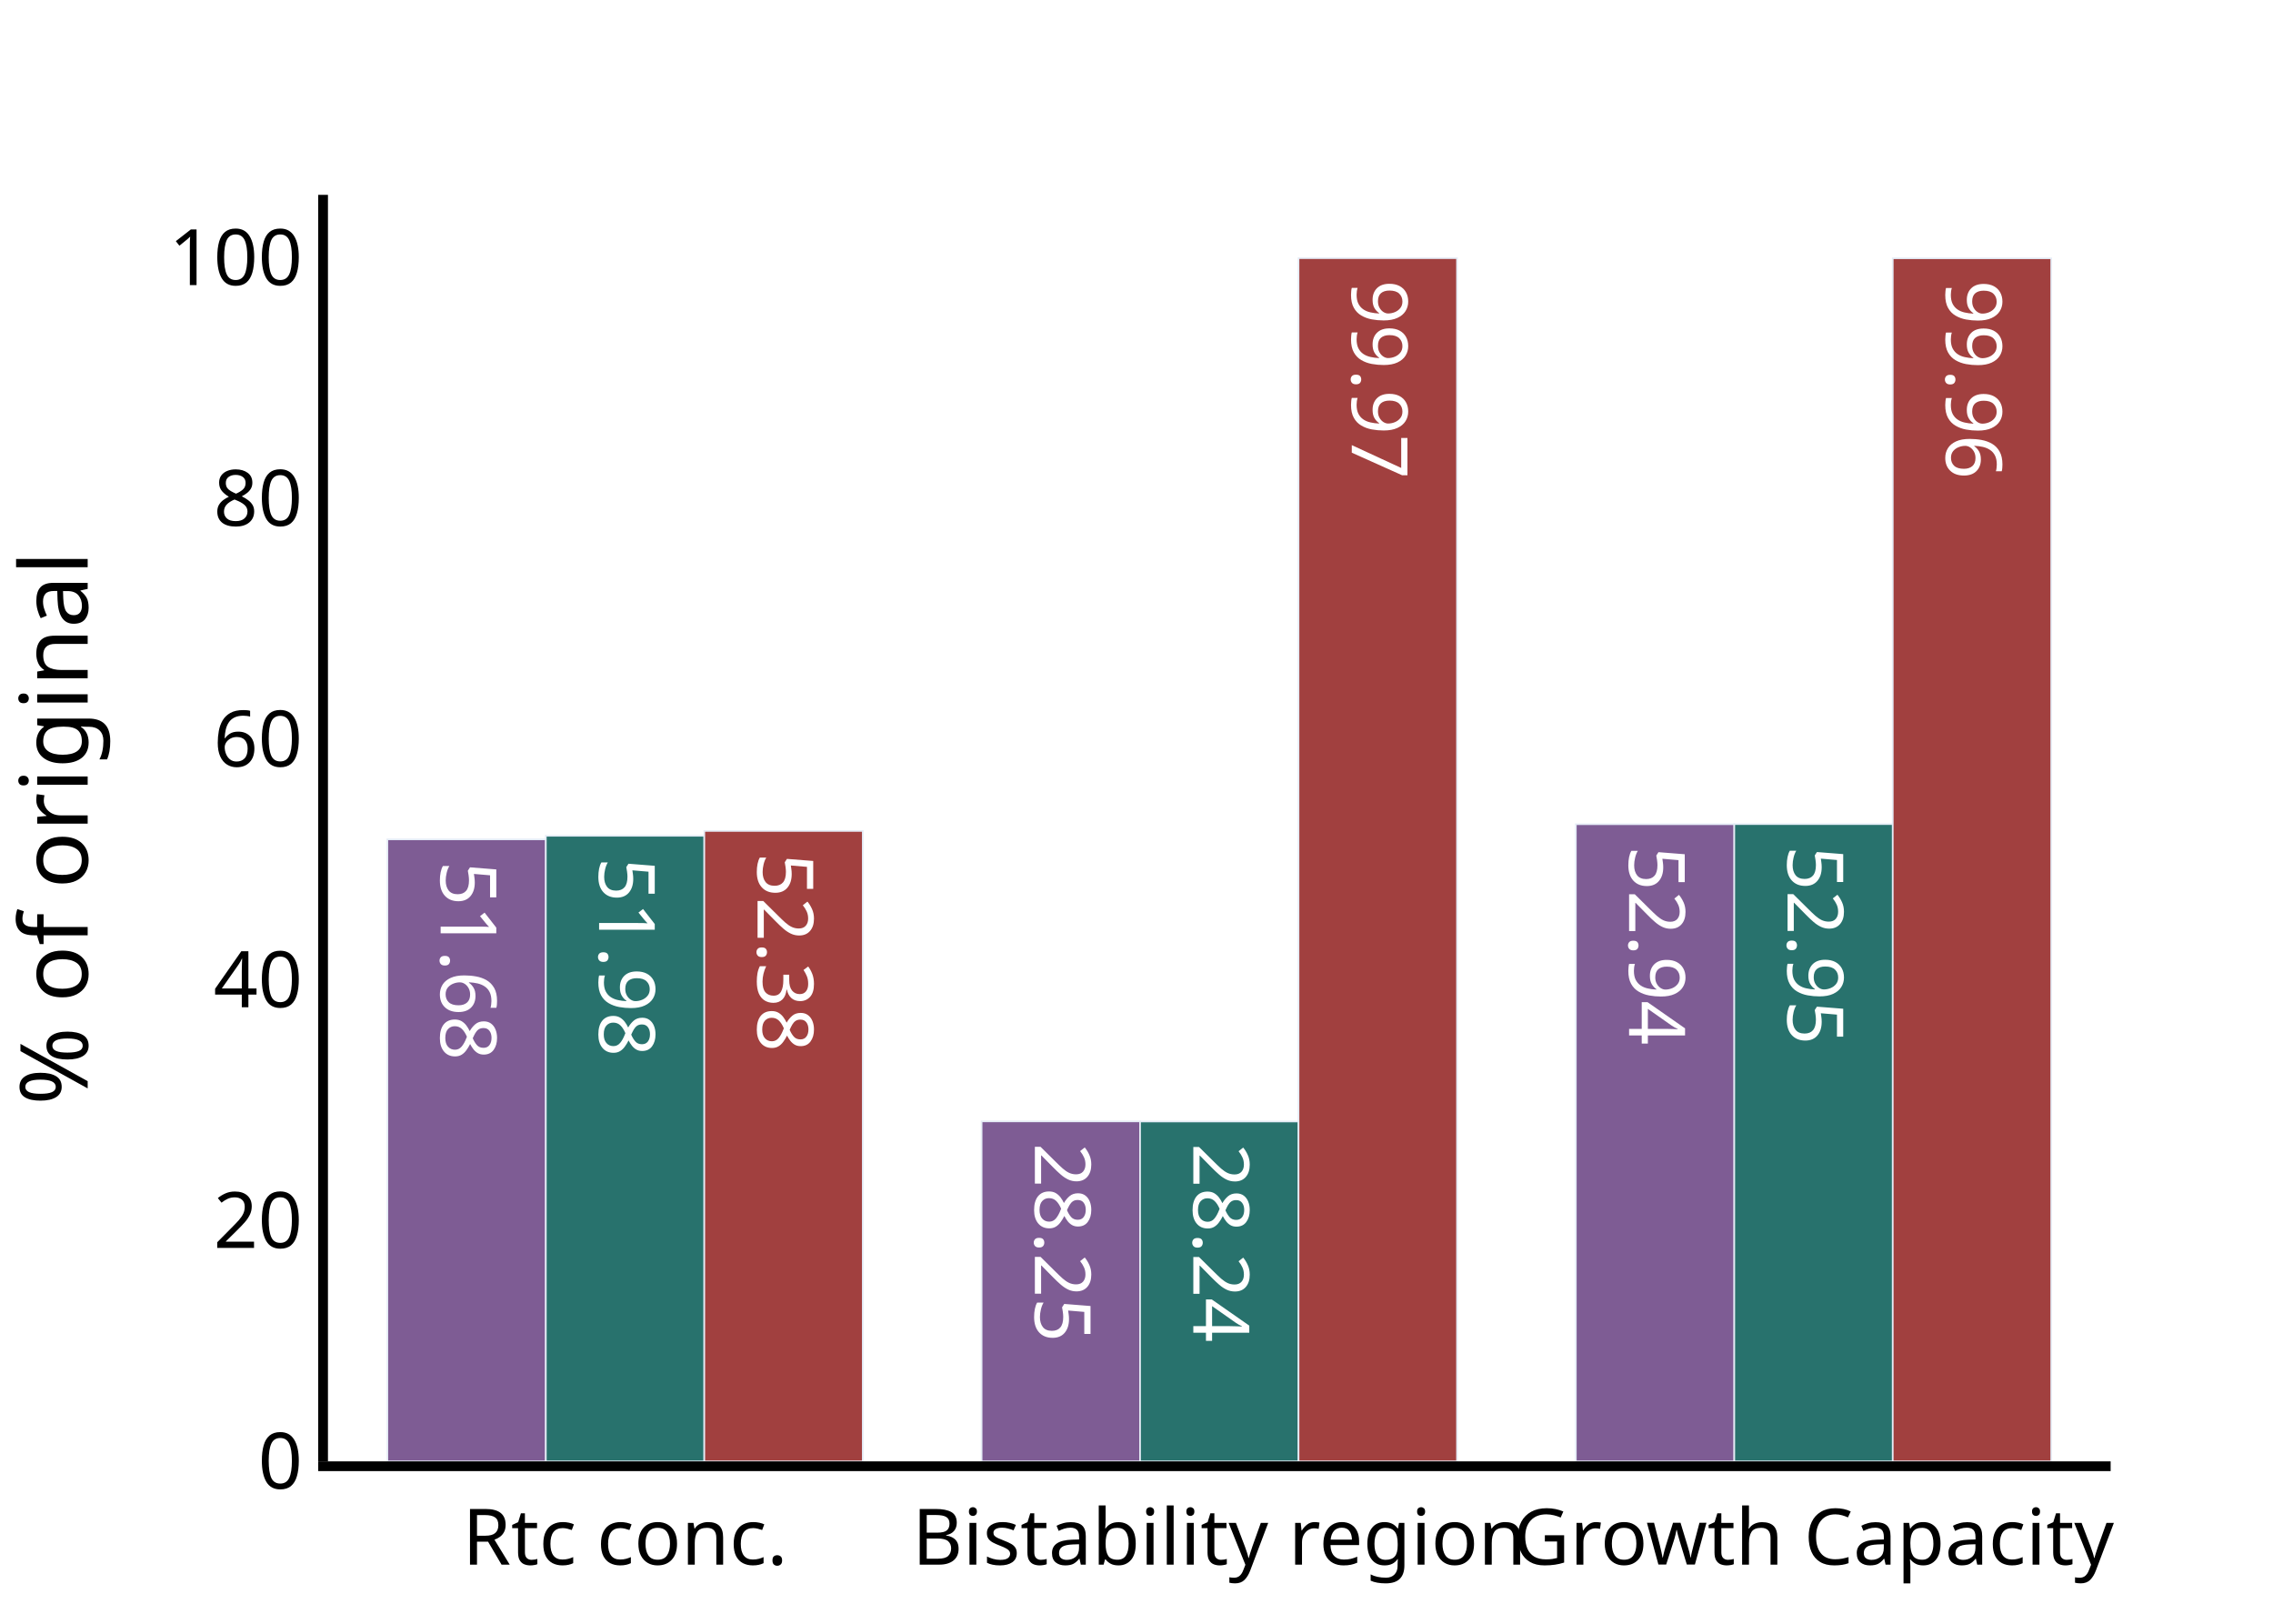
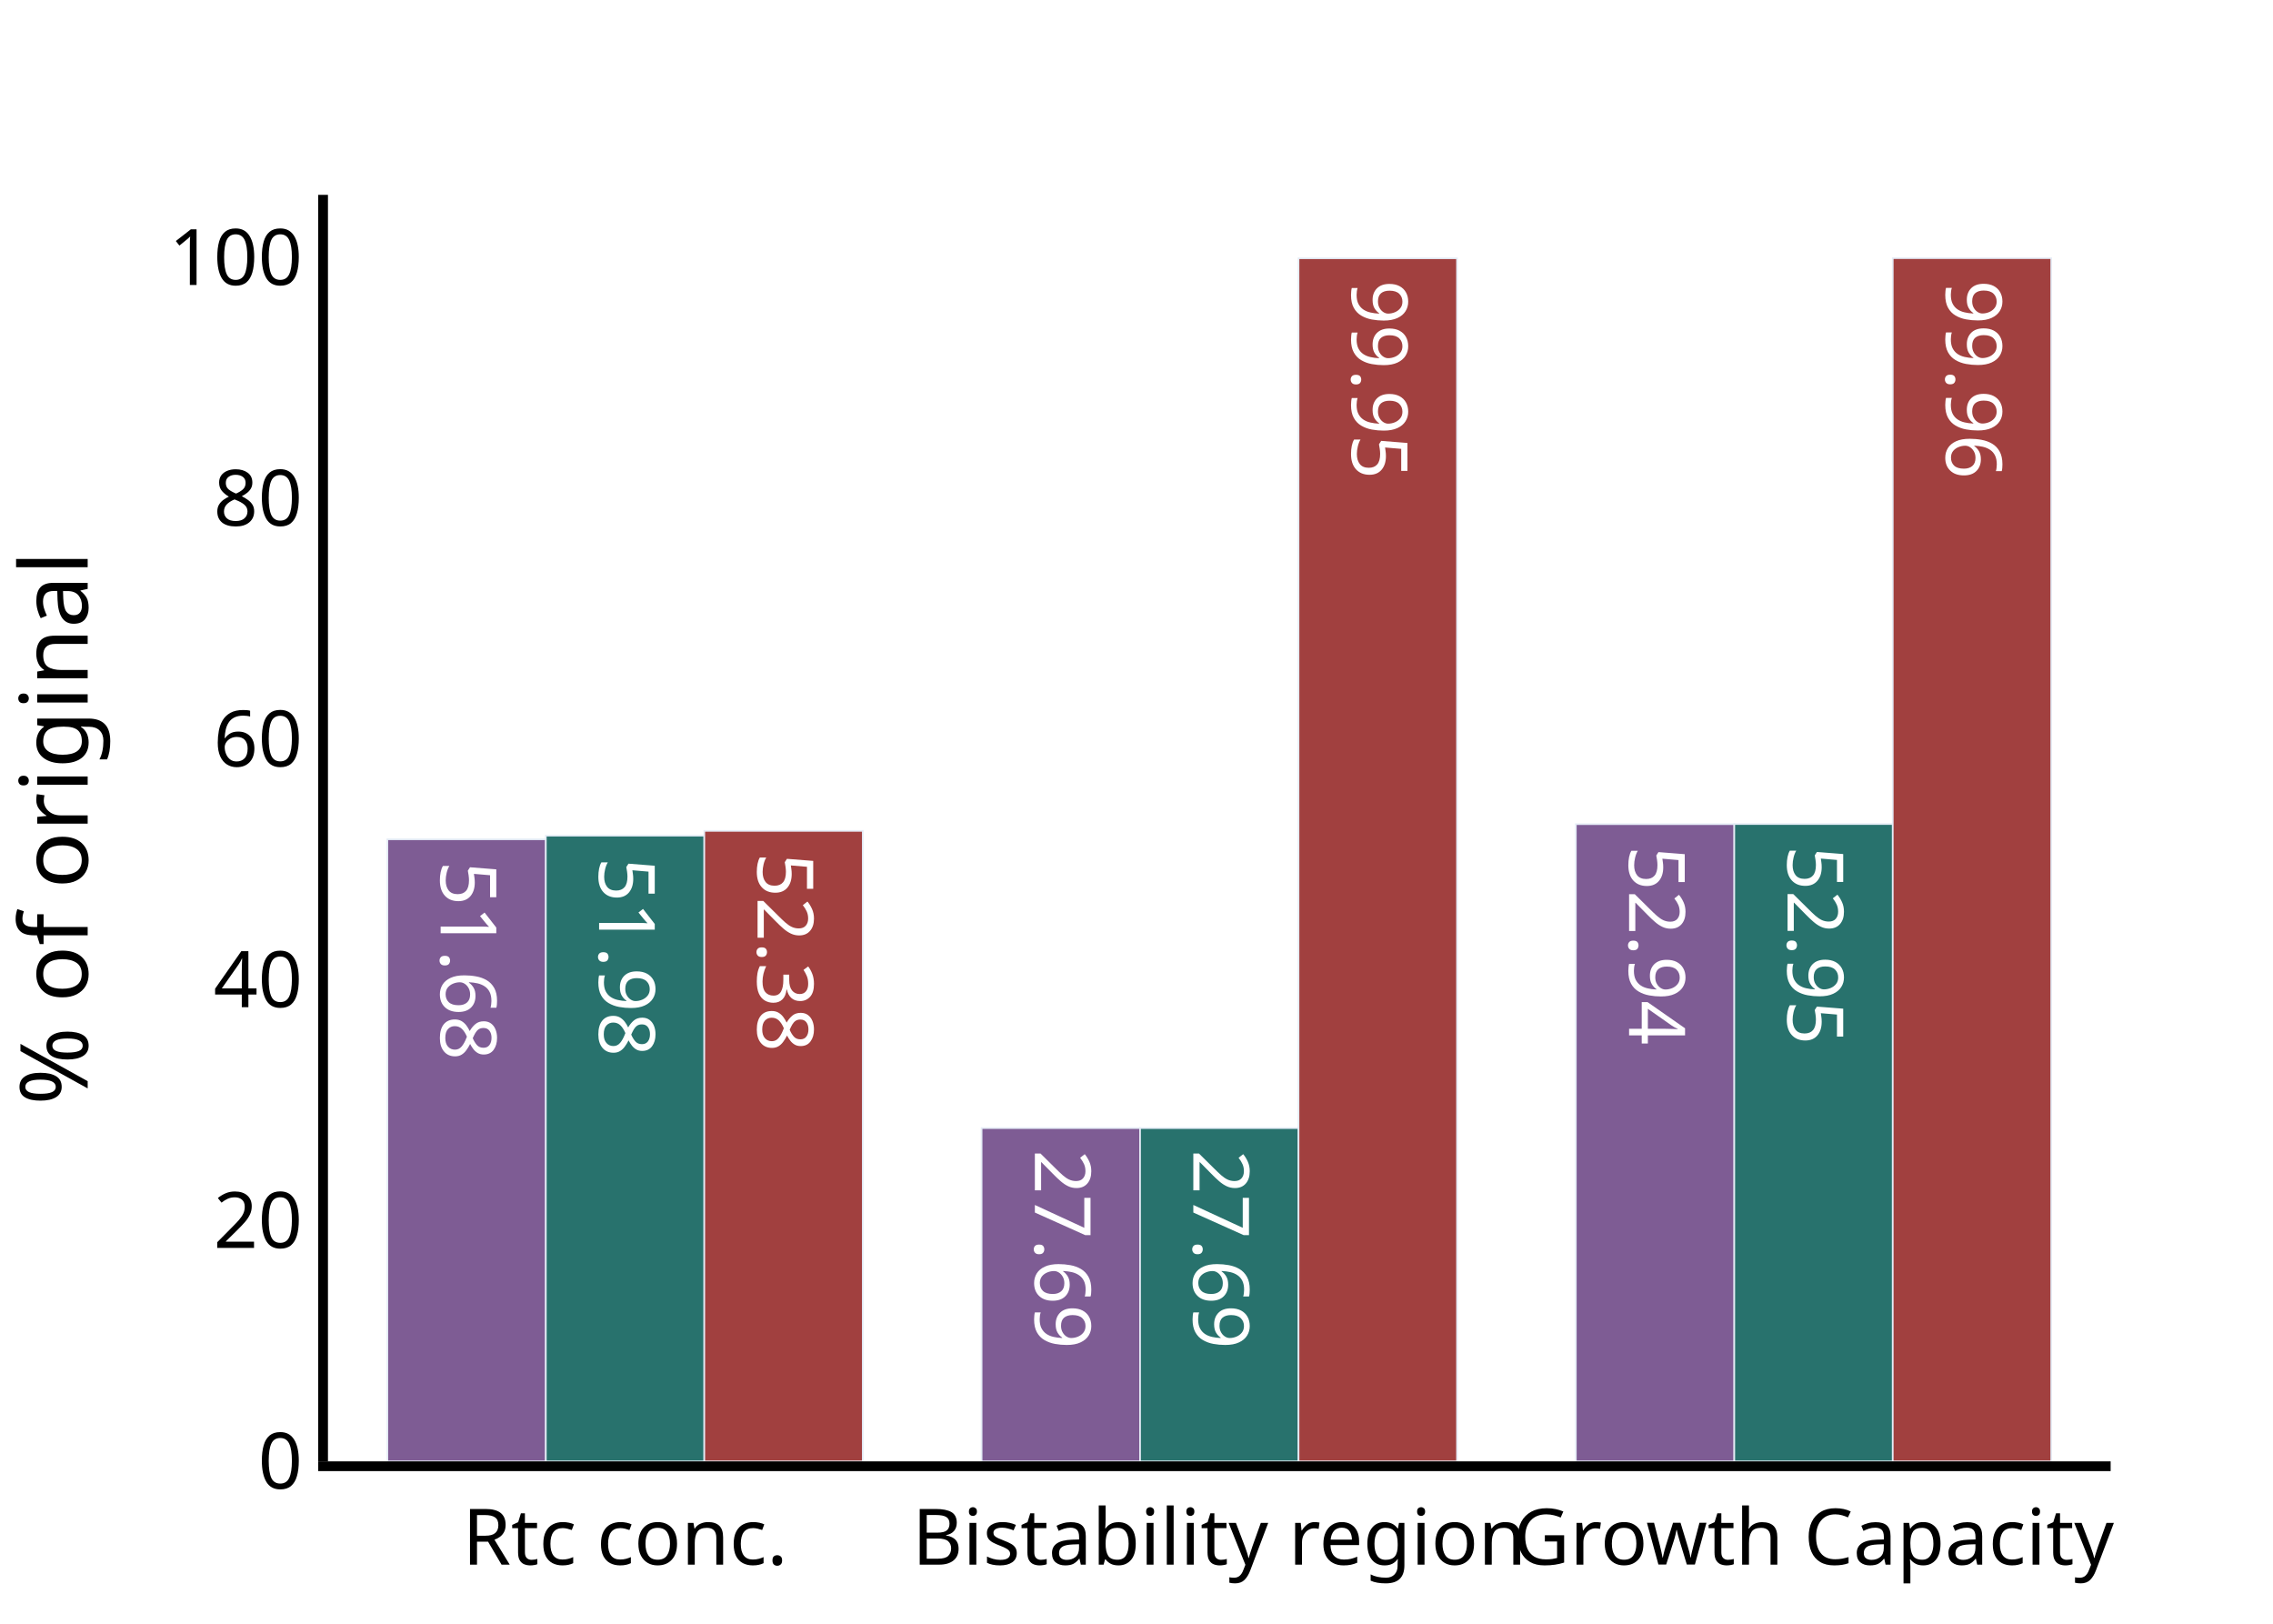
<svg xmlns="http://www.w3.org/2000/svg" class="main-svg" width="700" height="500" style="" viewBox="0 0 700 500">
  <rect x="0" y="0" width="700" height="500" style="fill: rgb(255, 255, 255); fill-opacity: 1;" />
-   <defs id="defs-e3aa85">
+   <defs id="defs-ffae36">
    <g class="clips">
-       <clipPath id="clipe3aa85xyplot" class="plotclip">
+       <clipPath id="clipffae36xyplot" class="plotclip">
        <rect width="549" height="390" />
      </clipPath>
-       <clipPath class="axesclip" id="clipe3aa85x">
+       <clipPath class="axesclip" id="clipffae36x">
        <rect x="101" y="0" width="549" height="500" />
      </clipPath>
-       <clipPath class="axesclip" id="clipe3aa85y">
+       <clipPath class="axesclip" id="clipffae36y">
        <rect x="0" y="60" width="700" height="390" />
      </clipPath>
-       <clipPath class="axesclip" id="clipe3aa85xy">
+       <clipPath class="axesclip" id="clipffae36xy">
        <rect x="101" y="60" width="549" height="390" />
      </clipPath>
    </g>
    <g class="gradients" />
  </defs>
  <g class="bglayer" />
  <g class="layer-below">
    <g class="imagelayer" />
    <g class="shapelayer" />
  </g>
  <g class="cartesianlayer">
    <g class="subplot xy">
      <g class="layer-subplot">
        <g class="shapelayer" />
        <g class="imagelayer" />
      </g>
      <g class="gridlayer">
        <g class="x" />
        <g class="y" />
      </g>
      <g class="zerolinelayer">
        <path class="yzl zl crisp" transform="translate(0,450)" d="M101,0h549" style="stroke: rgb(255, 255, 255); stroke-opacity: 1; stroke-width: 2px;" />
      </g>
      <path class="xlines-below" />
      <path class="ylines-below" />
      <g class="overlines-below" />
      <g class="xaxislayer-below" />
      <g class="yaxislayer-below" />
      <g class="overaxes-below" />
-       <g class="plot" transform="translate(101,60)" clip-path="url('#clipe3aa85xyplot')">
+       <g class="plot" transform="translate(101,60)" clip-path="url('#clipffae36xyplot')">
        <g class="barlayer mlayer">
          <g class="trace bars" style="opacity: 1;">
            <g class="points">
              <g class="point">
-                 <path d="M18.3,390V198.47H67.1V390Z" style="vector-effect: non-scaling-stroke; opacity: 1; stroke-width: 0.5px; fill: rgb(126, 92, 148); fill-opacity: 1; stroke: rgb(229, 236, 246); stroke-opacity: 1;" />
-                 <text class="bartext bartext-inside" text-anchor="middle" data-notex="1" x="0" y="0" style="font-family: sans-serif; font-size: 24px; fill: rgb(255, 255, 255); fill-opacity: 1; white-space: pre;" transform="translate(42.7,243.8294)rotate(90 0 -8)">51.68</text>
+                 <path d="M18.3,390V198.45H67.1V390Z" style="vector-effect: non-scaling-stroke; opacity: 1; stroke-width: 0.5px; fill: rgb(126, 92, 148); fill-opacity: 1; stroke: rgb(229, 236, 246); stroke-opacity: 1;" />
+                 <text class="bartext bartext-inside" text-anchor="middle" data-notex="1" x="0" y="0" style="font-family: sans-serif; font-size: 24px; fill: rgb(255, 255, 255); fill-opacity: 1; white-space: pre;" transform="translate(42.7,243.8094)rotate(90 0 -8)">51.68</text>
              </g>
              <g class="point">
-                 <path d="M201.3,390V285.3H250.1V390Z" style="vector-effect: non-scaling-stroke; opacity: 1; stroke-width: 0.5px; fill: rgb(126, 92, 148); fill-opacity: 1; stroke: rgb(229, 236, 246); stroke-opacity: 1;" />
-                 <text class="bartext bartext-inside" text-anchor="middle" data-notex="1" x="0" y="0" style="font-family: sans-serif; font-size: 24px; fill: rgb(255, 255, 255); fill-opacity: 1; white-space: pre;" transform="translate(225.7,330.6594)rotate(90 0 -8)">28.25</text>
+                 <path d="M201.3,390V287.37H250.1V390Z" style="vector-effect: non-scaling-stroke; opacity: 1; stroke-width: 0.5px; fill: rgb(126, 92, 148); fill-opacity: 1; stroke: rgb(229, 236, 246); stroke-opacity: 1;" />
+                 <text class="bartext bartext-inside" text-anchor="middle" data-notex="1" x="0" y="0" style="font-family: sans-serif; font-size: 24px; fill: rgb(255, 255, 255); fill-opacity: 1; white-space: pre;" transform="translate(225.7,332.7294)rotate(90 0 -8)">27.69</text>
              </g>
              <g class="point">
-                 <path d="M384.3,390V193.8H433.1V390Z" style="vector-effect: non-scaling-stroke; opacity: 1; stroke-width: 0.5px; fill: rgb(126, 92, 148); fill-opacity: 1; stroke: rgb(229, 236, 246); stroke-opacity: 1;" />
-                 <text class="bartext bartext-inside" text-anchor="middle" data-notex="1" x="0" y="0" style="font-family: sans-serif; font-size: 24px; fill: rgb(255, 255, 255); fill-opacity: 1; white-space: pre;" transform="translate(408.7,239.1594)rotate(90 0 -8)">52.94</text>
+                 <path d="M384.3,390V193.78H433.1V390Z" style="vector-effect: non-scaling-stroke; opacity: 1; stroke-width: 0.5px; fill: rgb(126, 92, 148); fill-opacity: 1; stroke: rgb(229, 236, 246); stroke-opacity: 1;" />
+                 <text class="bartext bartext-inside" text-anchor="middle" data-notex="1" x="0" y="0" style="font-family: sans-serif; font-size: 24px; fill: rgb(255, 255, 255); fill-opacity: 1; white-space: pre;" transform="translate(408.7,239.1394)rotate(90 0 -8)">52.94</text>
              </g>
            </g>
          </g>
          <g class="trace bars" style="opacity: 1;">
            <g class="points">
              <g class="point">
-                 <path d="M67.1,390V197.36H115.9V390Z" style="vector-effect: non-scaling-stroke; opacity: 1; stroke-width: 0.5px; fill: rgb(40, 114, 109); fill-opacity: 1; stroke: rgb(229, 236, 246); stroke-opacity: 1;" />
-                 <text class="bartext bartext-inside" text-anchor="middle" data-notex="1" x="0" y="0" style="font-family: sans-serif; font-size: 24px; fill: rgb(255, 255, 255); fill-opacity: 1; white-space: pre;" transform="translate(91.5,242.7194)rotate(90 0 -8)">51.98</text>
+                 <path d="M67.1,390V197.34H115.9V390Z" style="vector-effect: non-scaling-stroke; opacity: 1; stroke-width: 0.5px; fill: rgb(40, 114, 109); fill-opacity: 1; stroke: rgb(229, 236, 246); stroke-opacity: 1;" />
+                 <text class="bartext bartext-inside" text-anchor="middle" data-notex="1" x="0" y="0" style="font-family: sans-serif; font-size: 24px; fill: rgb(255, 255, 255); fill-opacity: 1; white-space: pre;" transform="translate(91.5,242.6994)rotate(90 0 -8)">51.98</text>
              </g>
              <g class="point">
-                 <path d="M250.1,390V285.34H298.9V390Z" style="vector-effect: non-scaling-stroke; opacity: 1; stroke-width: 0.5px; fill: rgb(40, 114, 109); fill-opacity: 1; stroke: rgb(229, 236, 246); stroke-opacity: 1;" />
-                 <text class="bartext bartext-inside" text-anchor="middle" data-notex="1" x="0" y="0" style="font-family: sans-serif; font-size: 24px; fill: rgb(255, 255, 255); fill-opacity: 1; white-space: pre;" transform="translate(274.5,330.6994)rotate(90 0 -8)">28.24</text>
+                 <path d="M250.1,390V287.37H298.9V390Z" style="vector-effect: non-scaling-stroke; opacity: 1; stroke-width: 0.5px; fill: rgb(40, 114, 109); fill-opacity: 1; stroke: rgb(229, 236, 246); stroke-opacity: 1;" />
+                 <text class="bartext bartext-inside" text-anchor="middle" data-notex="1" x="0" y="0" style="font-family: sans-serif; font-size: 24px; fill: rgb(255, 255, 255); fill-opacity: 1; white-space: pre;" transform="translate(274.5,332.7294)rotate(90 0 -8)">27.69</text>
              </g>
              <g class="point">
-                 <path d="M433.1,390V193.76H481.9V390Z" style="vector-effect: non-scaling-stroke; opacity: 1; stroke-width: 0.5px; fill: rgb(40, 114, 109); fill-opacity: 1; stroke: rgb(229, 236, 246); stroke-opacity: 1;" />
-                 <text class="bartext bartext-inside" text-anchor="middle" data-notex="1" x="0" y="0" style="font-family: sans-serif; font-size: 24px; fill: rgb(255, 255, 255); fill-opacity: 1; white-space: pre;" transform="translate(457.5,239.1194)rotate(90 0 -8)">52.95</text>
+                 <path d="M433.1,390V193.74H481.9V390Z" style="vector-effect: non-scaling-stroke; opacity: 1; stroke-width: 0.5px; fill: rgb(40, 114, 109); fill-opacity: 1; stroke: rgb(229, 236, 246); stroke-opacity: 1;" />
+                 <text class="bartext bartext-inside" text-anchor="middle" data-notex="1" x="0" y="0" style="font-family: sans-serif; font-size: 24px; fill: rgb(255, 255, 255); fill-opacity: 1; white-space: pre;" transform="translate(457.5,239.0994)rotate(90 0 -8)">52.95</text>
              </g>
            </g>
          </g>
          <g class="trace bars" style="opacity: 1;">
            <g class="points">
              <g class="point">
-                 <path d="M115.9,390V195.87H164.7V390Z" style="vector-effect: non-scaling-stroke; opacity: 1; stroke-width: 0.5px; fill: rgb(161, 64, 63); fill-opacity: 1; stroke: rgb(229, 236, 246); stroke-opacity: 1;" />
-                 <text class="bartext bartext-inside" text-anchor="middle" data-notex="1" x="0" y="0" style="font-family: sans-serif; font-size: 24px; fill: rgb(255, 255, 255); fill-opacity: 1; white-space: pre;" transform="translate(140.3,241.2294)rotate(90 0 -8)">52.38</text>
+                 <path d="M115.9,390V195.85H164.7V390Z" style="vector-effect: non-scaling-stroke; opacity: 1; stroke-width: 0.5px; fill: rgb(161, 64, 63); fill-opacity: 1; stroke: rgb(229, 236, 246); stroke-opacity: 1;" />
+                 <text class="bartext bartext-inside" text-anchor="middle" data-notex="1" x="0" y="0" style="font-family: sans-serif; font-size: 24px; fill: rgb(255, 255, 255); fill-opacity: 1; white-space: pre;" transform="translate(140.3,241.2094)rotate(90 0 -8)">52.38</text>
              </g>
              <g class="point">
-                 <path d="M298.9,390V19.5H347.7V390Z" style="vector-effect: non-scaling-stroke; opacity: 1; stroke-width: 0.5px; fill: rgb(161, 64, 63); fill-opacity: 1; stroke: rgb(229, 236, 246); stroke-opacity: 1;" />
-                 <text class="bartext bartext-inside" text-anchor="middle" data-notex="1" x="0" y="0" style="font-family: sans-serif; font-size: 24px; fill: rgb(255, 255, 255); fill-opacity: 1; white-space: pre;" transform="translate(323.3,64.85938)rotate(90 0 -8)">99.97</text>
+                 <path d="M298.9,390V19.54H347.7V390Z" style="vector-effect: non-scaling-stroke; opacity: 1; stroke-width: 0.5px; fill: rgb(161, 64, 63); fill-opacity: 1; stroke: rgb(229, 236, 246); stroke-opacity: 1;" />
+                 <text class="bartext bartext-inside" text-anchor="middle" data-notex="1" x="0" y="0" style="font-family: sans-serif; font-size: 24px; fill: rgb(255, 255, 255); fill-opacity: 1; white-space: pre;" transform="translate(323.3,64.89937)rotate(90 0 -8)">99.95</text>
              </g>
              <g class="point">
-                 <path d="M481.9,390V19.54H530.7V390Z" style="vector-effect: non-scaling-stroke; opacity: 1; stroke-width: 0.5px; fill: rgb(161, 64, 63); fill-opacity: 1; stroke: rgb(229, 236, 246); stroke-opacity: 1;" />
-                 <text class="bartext bartext-inside" text-anchor="middle" data-notex="1" x="0" y="0" style="font-family: sans-serif; font-size: 24px; fill: rgb(255, 255, 255); fill-opacity: 1; white-space: pre;" transform="translate(506.3,64.89937)rotate(90 0 -8)">99.96</text>
+                 <path d="M481.9,390V19.5H530.7V390Z" style="vector-effect: non-scaling-stroke; opacity: 1; stroke-width: 0.5px; fill: rgb(161, 64, 63); fill-opacity: 1; stroke: rgb(229, 236, 246); stroke-opacity: 1;" />
+                 <text class="bartext bartext-inside" text-anchor="middle" data-notex="1" x="0" y="0" style="font-family: sans-serif; font-size: 24px; fill: rgb(255, 255, 255); fill-opacity: 1; white-space: pre;" transform="translate(506.3,64.85938)rotate(90 0 -8)">99.96</text>
              </g>
            </g>
          </g>
        </g>
      </g>
      <g class="overplot" />
      <path class="xlines-above crisp" d="M98,451.5H650" style="fill: none; stroke-width: 3px; stroke: rgb(0, 0, 0); stroke-opacity: 1;" />
      <path class="ylines-above crisp" d="M99.5,60V450" style="fill: none; stroke-width: 3px; stroke: rgb(0, 0, 0); stroke-opacity: 1;" />
      <g class="overlines-above" />
      <g class="xaxislayer-above">
        <g class="xtick">
          <text text-anchor="middle" x="0" y="481.8" transform="translate(192.5,0)" style="font-family: sans-serif; font-size: 24px; fill: rgb(0, 0, 0); fill-opacity: 1; white-space: pre;">Rtc conc.</text>
        </g>
        <g class="xtick">
          <text text-anchor="middle" x="0" y="481.8" transform="translate(375.5,0)" style="font-family: sans-serif; font-size: 24px; fill: rgb(0, 0, 0); fill-opacity: 1; white-space: pre;">Bistability region</text>
        </g>
        <g class="xtick">
          <text text-anchor="middle" x="0" y="481.8" transform="translate(558.5,0)" style="font-family: sans-serif; font-size: 24px; fill: rgb(0, 0, 0); fill-opacity: 1; white-space: pre;">Growth Capacity</text>
        </g>
      </g>
      <g class="yaxislayer-above">
        <g class="ytick">
          <text text-anchor="end" x="93.2" y="8.4" transform="translate(0,450)" style="font-family: sans-serif; font-size: 24px; fill: rgb(0, 0, 0); fill-opacity: 1; white-space: pre;">0</text>
        </g>
        <g class="ytick">
-           <text text-anchor="end" x="93.2" y="8.4" transform="translate(0,375.88)" style="font-family: sans-serif; font-size: 24px; fill: rgb(0, 0, 0); fill-opacity: 1; white-space: pre;">20</text>
+           <text text-anchor="end" x="93.2" y="8.4" transform="translate(0,375.87)" style="font-family: sans-serif; font-size: 24px; fill: rgb(0, 0, 0); fill-opacity: 1; white-space: pre;">20</text>
        </g>
        <g class="ytick">
-           <text text-anchor="end" x="93.2" y="8.4" transform="translate(0,301.76)" style="font-family: sans-serif; font-size: 24px; fill: rgb(0, 0, 0); fill-opacity: 1; white-space: pre;">40</text>
+           <text text-anchor="end" x="93.2" y="8.4" transform="translate(0,301.74)" style="font-family: sans-serif; font-size: 24px; fill: rgb(0, 0, 0); fill-opacity: 1; white-space: pre;">40</text>
        </g>
        <g class="ytick">
-           <text text-anchor="end" x="93.2" y="8.4" transform="translate(0,227.63)" style="font-family: sans-serif; font-size: 24px; fill: rgb(0, 0, 0); fill-opacity: 1; white-space: pre;">60</text>
+           <text text-anchor="end" x="93.2" y="8.4" transform="translate(0,227.61)" style="font-family: sans-serif; font-size: 24px; fill: rgb(0, 0, 0); fill-opacity: 1; white-space: pre;">60</text>
        </g>
        <g class="ytick">
-           <text text-anchor="end" x="93.2" y="8.4" transform="translate(0,153.51)" style="font-family: sans-serif; font-size: 24px; fill: rgb(0, 0, 0); fill-opacity: 1; white-space: pre;">80</text>
+           <text text-anchor="end" x="93.2" y="8.4" transform="translate(0,153.48)" style="font-family: sans-serif; font-size: 24px; fill: rgb(0, 0, 0); fill-opacity: 1; white-space: pre;">80</text>
        </g>
        <g class="ytick">
-           <text text-anchor="end" x="93.2" y="8.4" transform="translate(0,79.39)" style="font-family: sans-serif; font-size: 24px; fill: rgb(0, 0, 0); fill-opacity: 1; white-space: pre;">100</text>
+           <text text-anchor="end" x="93.2" y="8.4" transform="translate(0,79.35)" style="font-family: sans-serif; font-size: 24px; fill: rgb(0, 0, 0); fill-opacity: 1; white-space: pre;">100</text>
        </g>
      </g>
      <g class="overaxes-above" />
    </g>
  </g>
  <g class="polarlayer" />
  <g class="ternarylayer" />
  <g class="geolayer" />
  <g class="funnelarealayer" />
  <g class="pielayer" />
  <g class="treemaplayer" />
  <g class="sunburstlayer" />
  <g class="glimages" />
-   <defs id="topdefs-e3aa85">
+   <defs id="topdefs-ffae36">
    <g class="clips" />
  </defs>
  <g class="layer-above">
    <g class="imagelayer" />
    <g class="shapelayer" />
  </g>
  <g class="infolayer">
    <g class="g-gtitle" />
    <g class="g-xtitle" />
    <g class="g-ytitle" transform="translate(14.90918,0)">
      <text class="ytitle" transform="rotate(-90,12.09063,255)" x="12.091" y="255" text-anchor="middle" style="font-family: sans-serif; font-size: 29px; fill: rgb(0, 0, 0); opacity: 1; font-weight: normal; white-space: pre;">% of original</text>
    </g>
  </g>
</svg>
